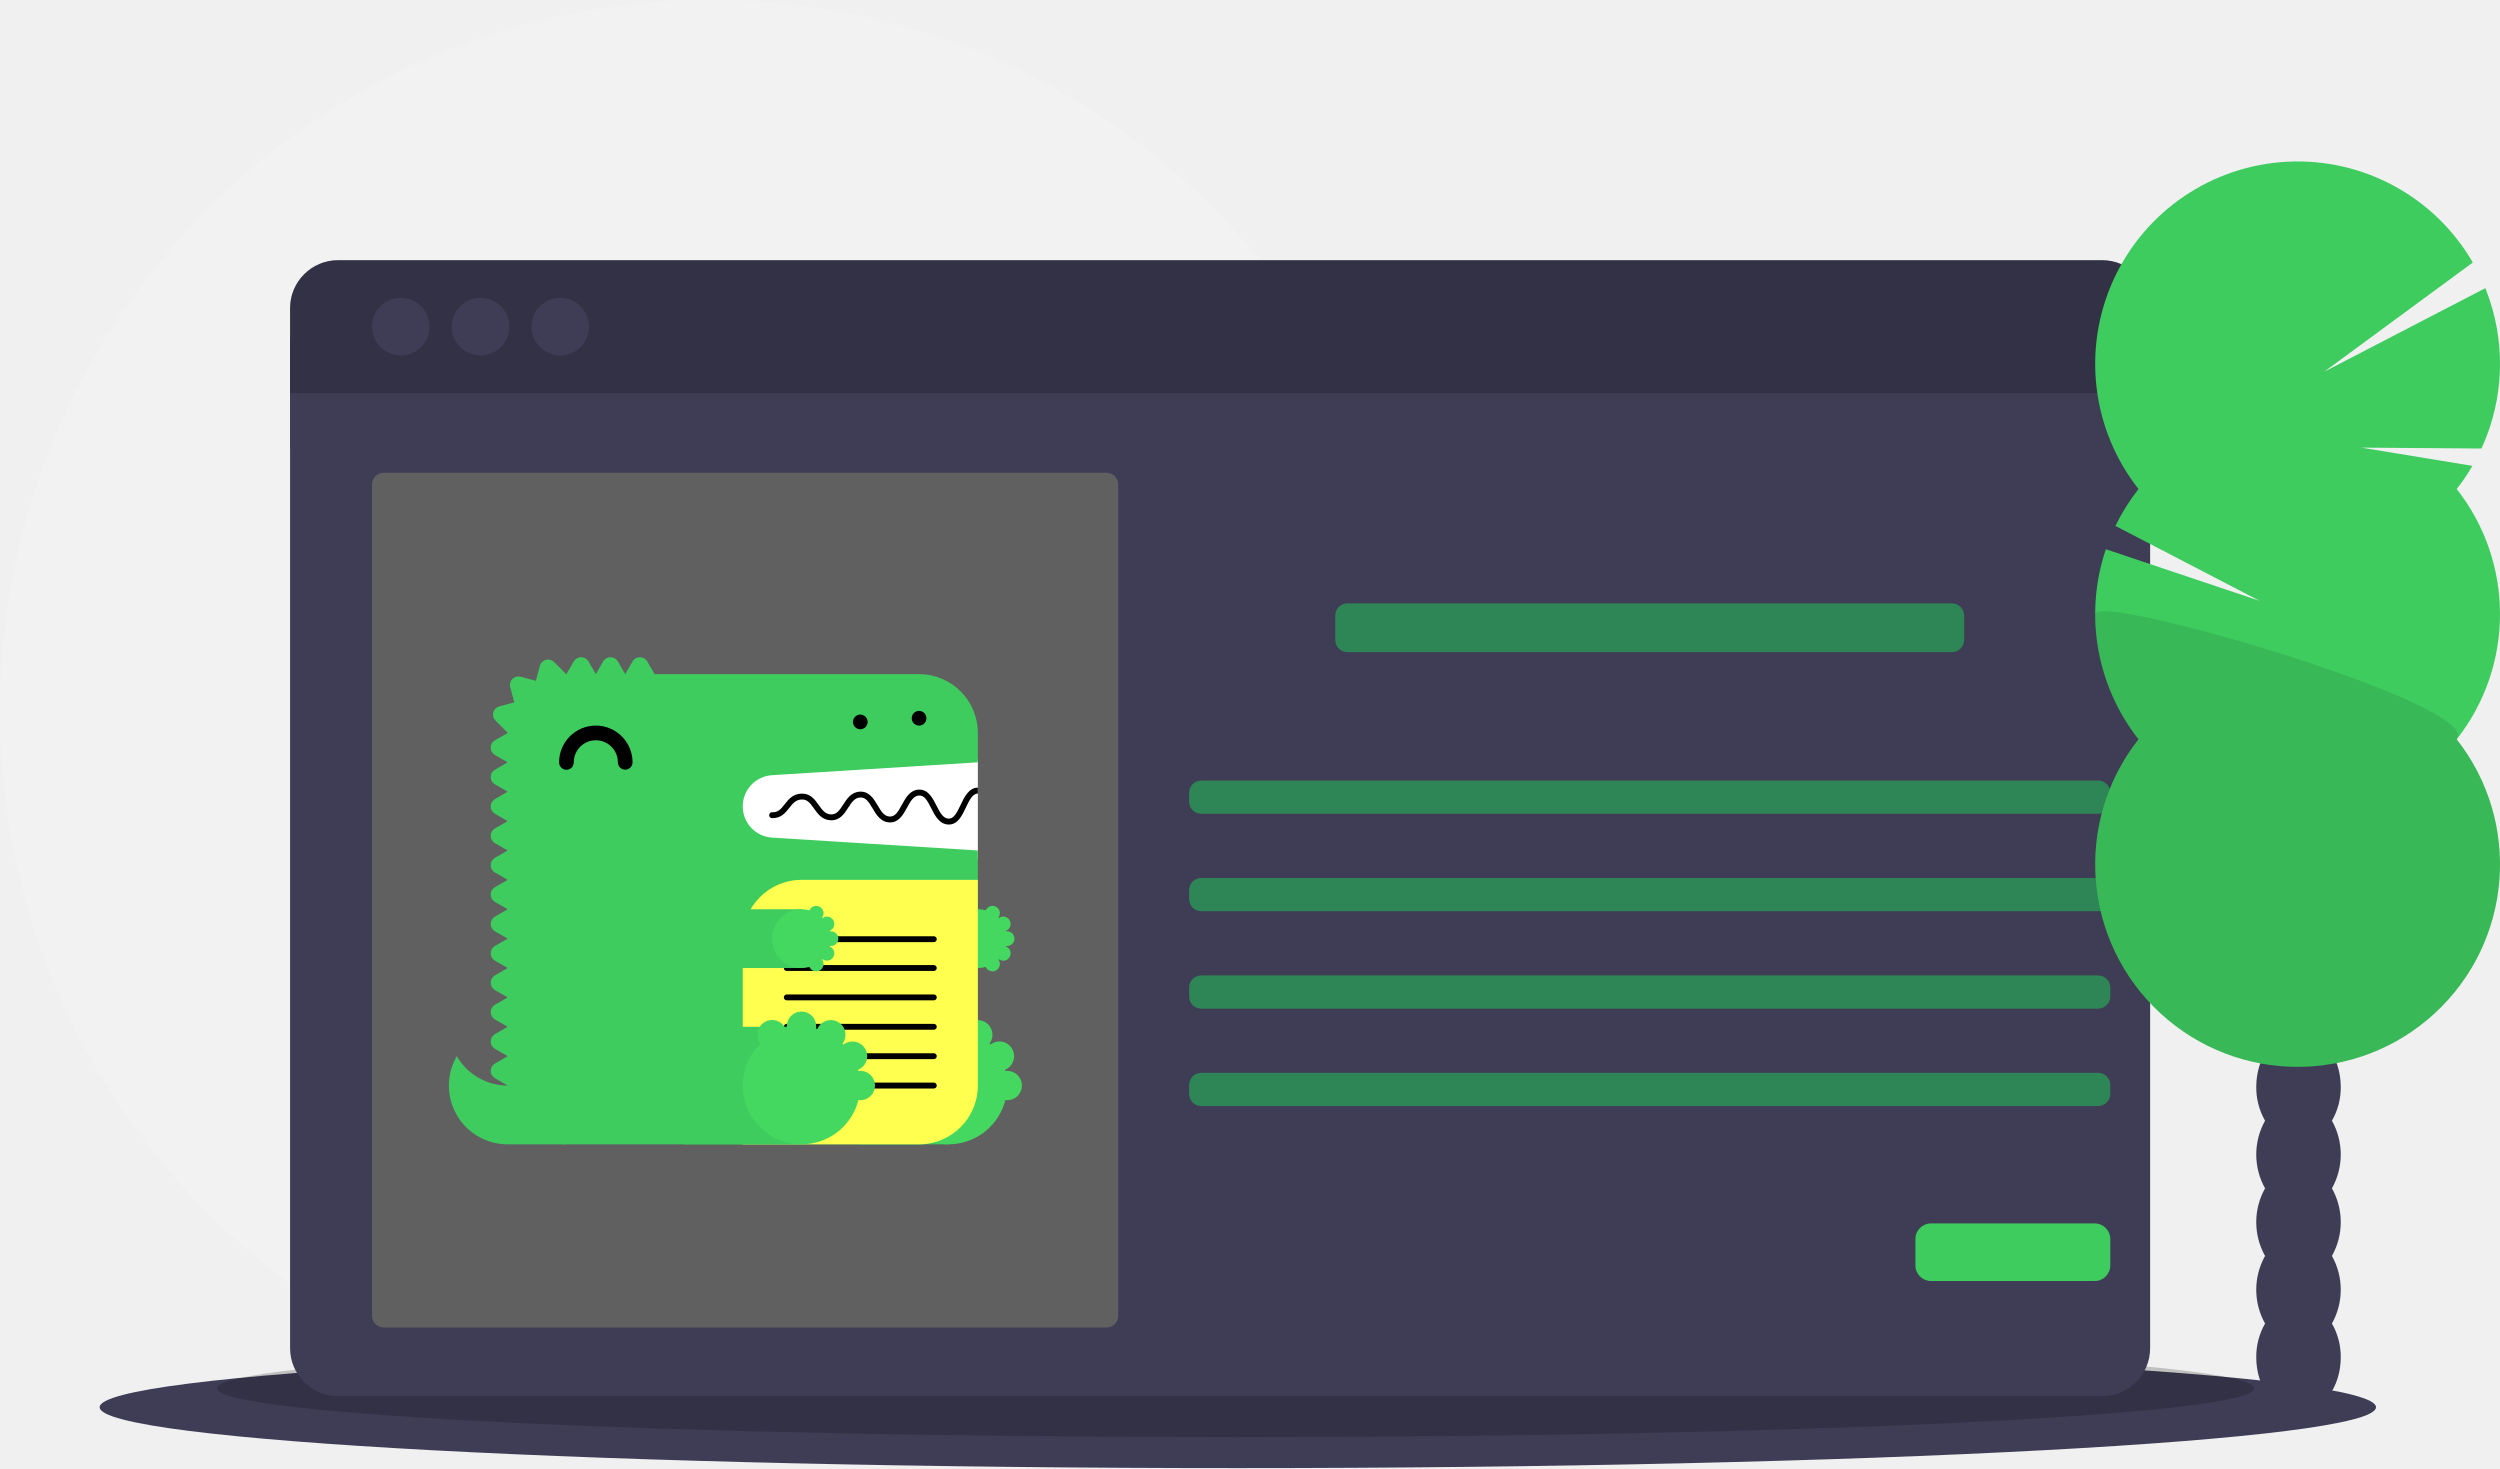
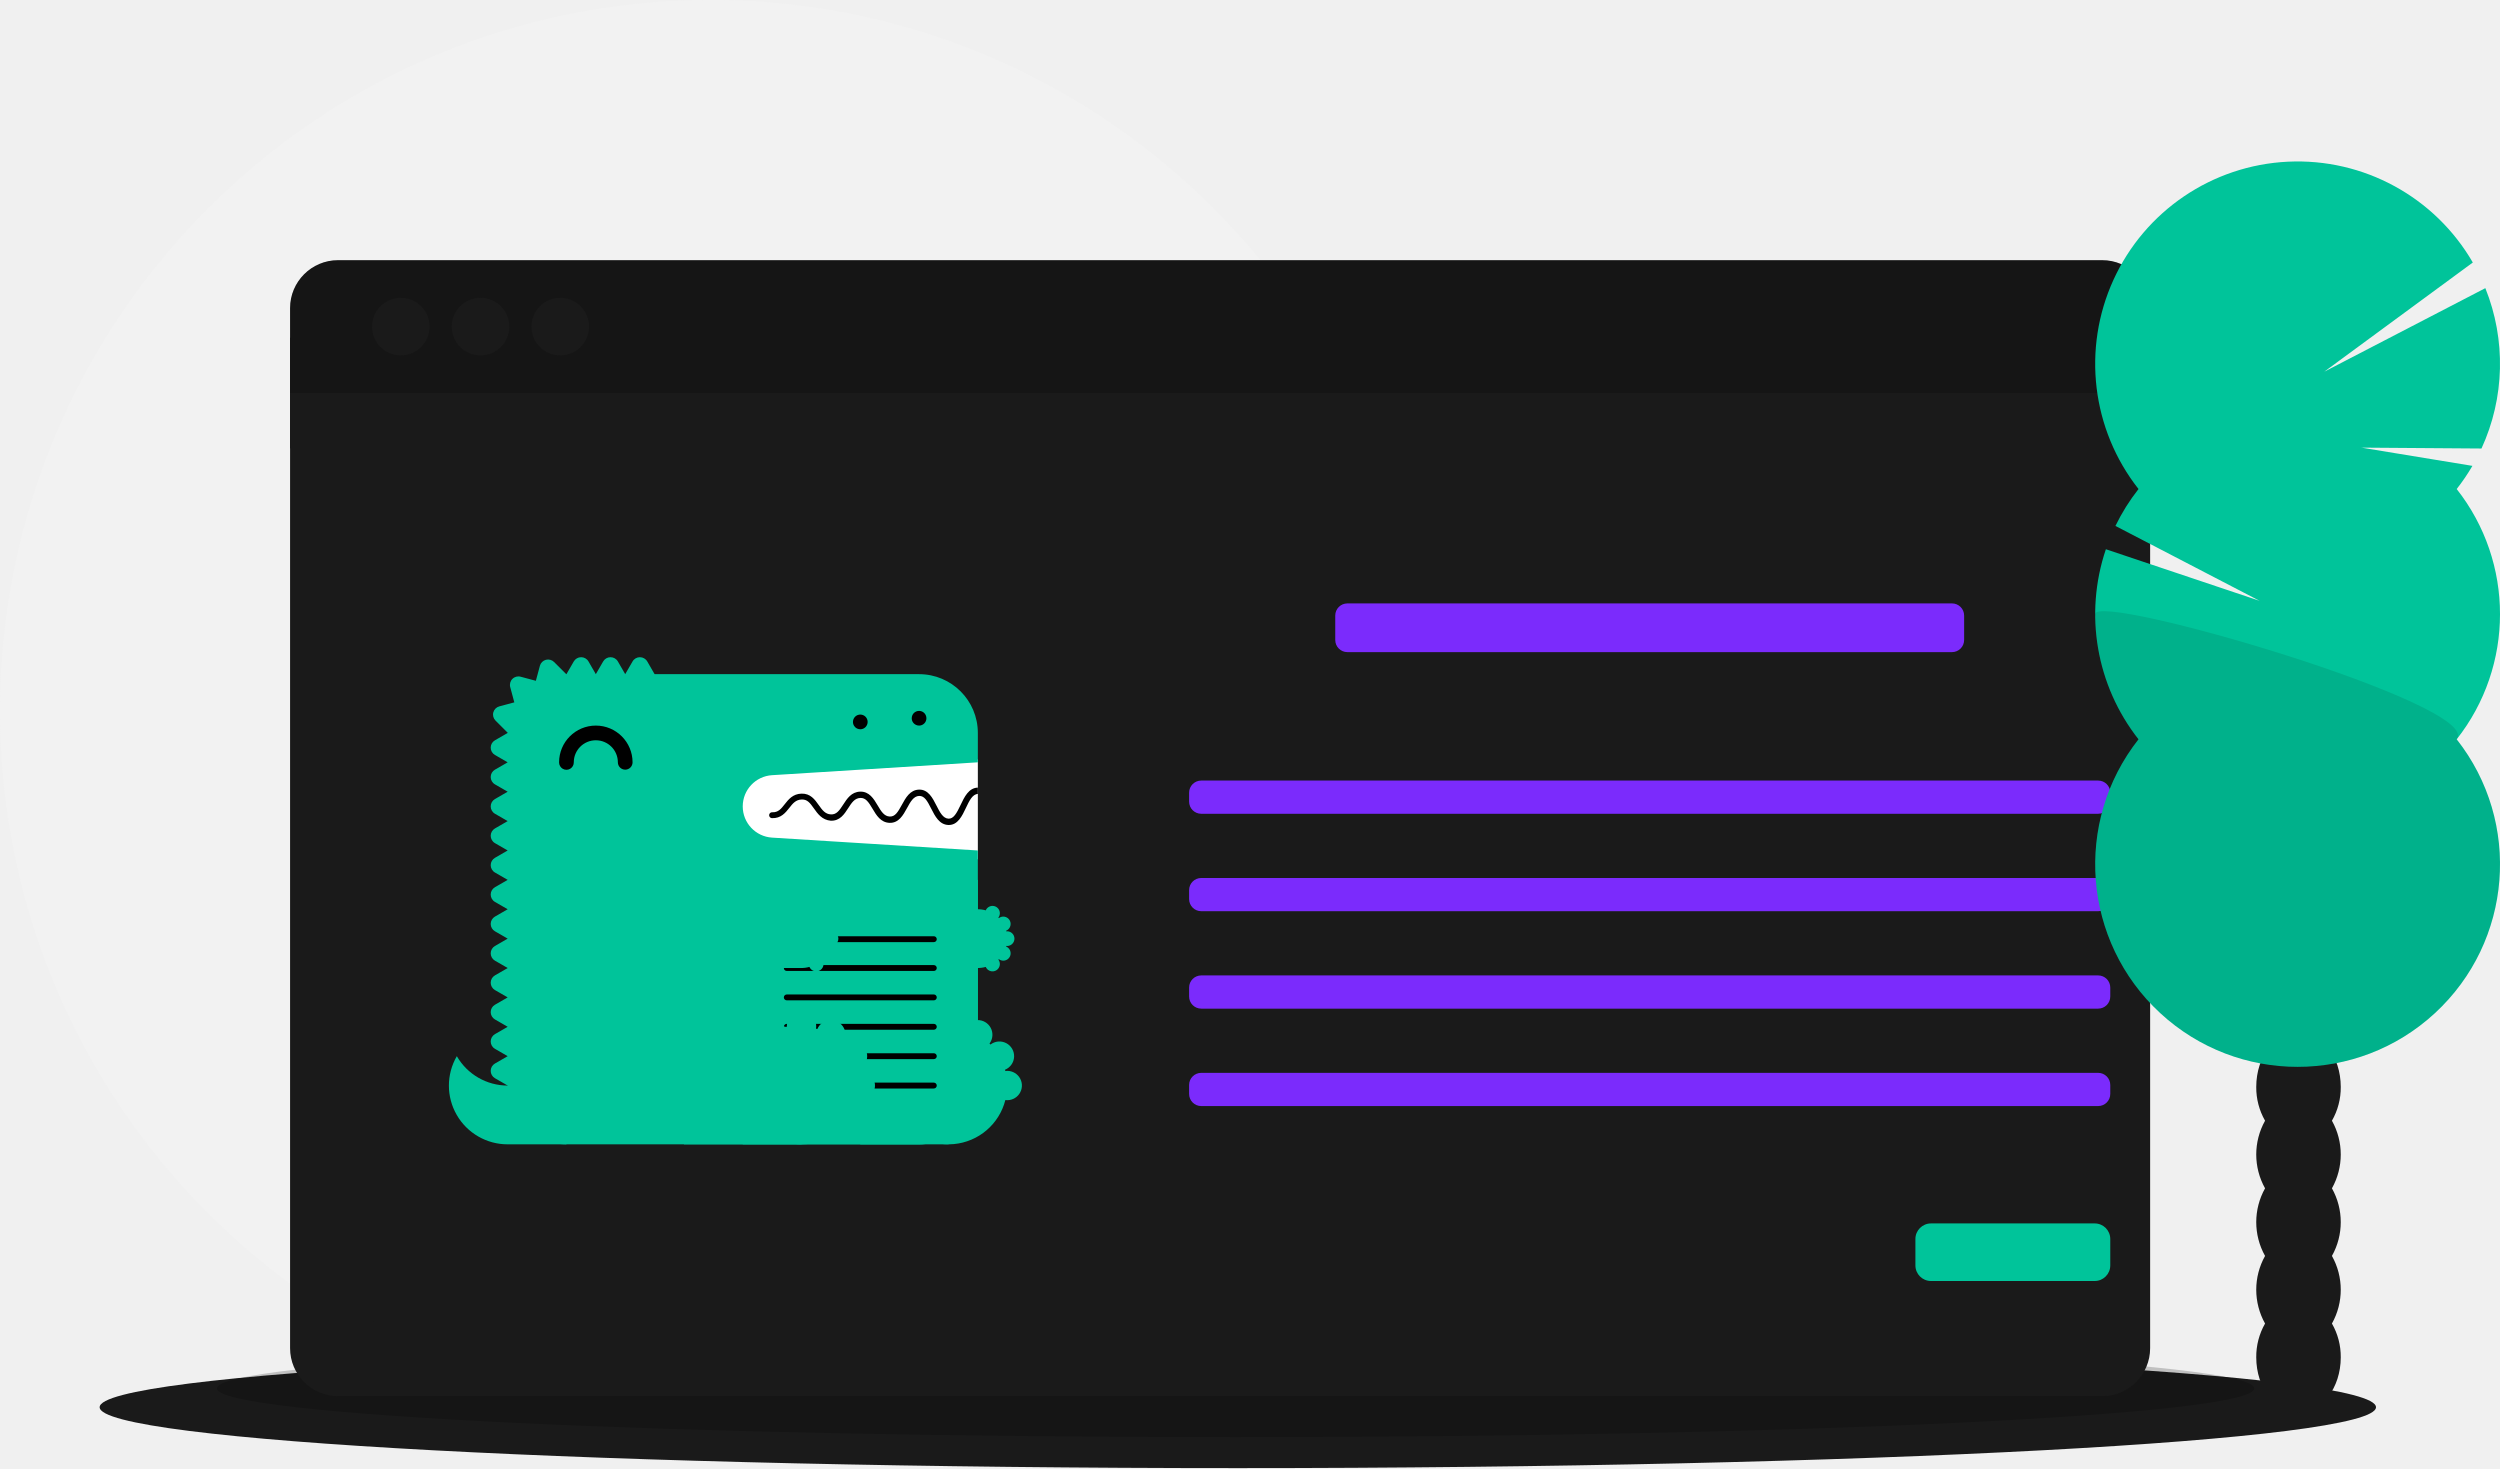
<svg xmlns="http://www.w3.org/2000/svg" width="1129" height="663" viewBox="0 0 1129 663">
  <circle cx="321" cy="321" r="321" fill="#f2f2f2" />
-   <ellipse cx="559" cy="635.5" rx="514" ry="27.5" fill="#3f3d56" />
+   <ellipse cx="559" cy="635.5" rx="514" ry="27.5" fill="#1A1A1A" />
  <ellipse cx="558" cy="627" rx="460" ry="22" opacity="0.2" />
-   <rect x="131" y="152.5" width="840" height="50" fill="#3f3d56" />
-   <path d="M166.5,727.33A21.67,21.67,0,0,0,188.17,749H984.83A21.67,21.67,0,0,0,1006.5,727.33V296h-840Z" transform="translate(-35.5 -118.5)" fill="#3f3d56" />
-   <path d="M984.83,236H188.17A21.67,21.67,0,0,0,166.5,257.67V296h840V257.67A21.67,21.67,0,0,0,984.83,236Z" transform="translate(-35.5 -118.5)" fill="#3f3d56" />
+   <rect x="131" y="152.5" width="840" height="50" fill="#1A1A1A" />
+   <path d="M166.5,727.33A21.67,21.67,0,0,0,188.17,749H984.83A21.67,21.67,0,0,0,1006.5,727.33V296h-840Z" transform="translate(-35.5 -118.5)" fill="#1A1A1A" />
+   <path d="M984.83,236H188.17A21.67,21.67,0,0,0,166.5,257.67V296h840V257.67A21.67,21.67,0,0,0,984.83,236Z" transform="translate(-35.5 -118.5)" fill="#1A1A1A" />
  <path d="M984.83,236H188.17A21.67,21.67,0,0,0,166.5,257.67V296h840V257.67A21.67,21.67,0,0,0,984.83,236Z" transform="translate(-35.5 -118.5)" opacity="0.2" />
-   <circle cx="181" cy="147.5" r="13" fill="#3f3d56" />
-   <circle cx="217" cy="147.5" r="13" fill="#3f3d56" />
-   <circle cx="253" cy="147.5" r="13" fill="#3f3d56" />
-   <rect x="168" y="213.5" width="337" height="386" rx="5.335" fill="#606060" />
-   <rect x="603" y="272.5" width="284" height="22" rx="5.476" fill="#2e8555" />
-   <rect x="537" y="352.5" width="416" height="15" rx="5.476" fill="#2e8555" />
-   <rect x="537" y="396.5" width="416" height="15" rx="5.476" fill="#2e8555" />
-   <rect x="537" y="440.5" width="416" height="15" rx="5.476" fill="#2e8555" />
-   <rect x="537" y="484.5" width="416" height="15" rx="5.476" fill="#2e8555" />
-   <rect x="865" y="552.5" width="88" height="26" rx="7.028" fill="#3ecc5f" />
-   <path d="M1088.603,624.616a30.114,30.114,0,0,0,3.983-15.266c0-13.797-8.544-24.981-19.083-24.981s-19.083,11.184-19.083,24.981a30.114,30.114,0,0,0,3.983,15.266,31.248,31.248,0,0,0,0,30.532,31.248,31.248,0,0,0,0,30.532,31.248,31.248,0,0,0,0,30.532,30.114,30.114,0,0,0-3.983,15.266c0,13.797,8.544,24.981,19.083,24.981s19.083-11.184,19.083-24.981a30.114,30.114,0,0,0-3.983-15.266,31.248,31.248,0,0,0,0-30.532,31.248,31.248,0,0,0,0-30.532,31.248,31.248,0,0,0,0-30.532Z" transform="translate(-35.5 -118.5)" fill="#3f3d56" />
-   <ellipse cx="1038.003" cy="460.318" rx="19.083" ry="24.981" fill="#3f3d56" />
-   <ellipse cx="1038.003" cy="429.786" rx="19.083" ry="24.981" fill="#3f3d56" />
-   <path d="M1144.939,339.345a91.611,91.611,0,0,0,7.107-10.461l-50.141-8.235,54.229.403a91.566,91.566,0,0,0,1.746-72.426l-72.754,37.741,67.097-49.321a91.413,91.413,0,1,0-150.971,102.298,91.458,91.458,0,0,0-10.425,16.669l65.087,33.814-69.4-23.292a91.46,91.46,0,0,0,14.738,85.837,91.406,91.406,0,1,0,143.689,0,91.418,91.418,0,0,0,0-113.029Z" transform="translate(-35.5 -118.5)" fill="#3ecc5f" fill-rule="evenodd" />
+   <circle cx="181" cy="147.5" r="13" fill="#1A1A1A" />
+   <circle cx="217" cy="147.5" r="13" fill="#1A1A1A" />
+   <circle cx="253" cy="147.5" r="13" fill="#1A1A1A" />
+   <rect x="168" y="213.5" width="337" height="386" rx="5.335" fill="#1A1A1A" />
+   <rect x="603" y="272.5" width="284" height="22" rx="5.476" fill="#7B2BFC" />
+   <rect x="537" y="352.5" width="416" height="15" rx="5.476" fill="#7B2BFC" />
+   <rect x="537" y="396.5" width="416" height="15" rx="5.476" fill="#7B2BFC" />
+   <rect x="537" y="440.5" width="416" height="15" rx="5.476" fill="#7B2BFC" />
+   <rect x="537" y="484.5" width="416" height="15" rx="5.476" fill="#7B2BFC" />
+   <rect x="865" y="552.5" width="88" height="26" rx="7.028" fill="#00C49A" />
+   <path d="M1088.603,624.616a30.114,30.114,0,0,0,3.983-15.266c0-13.797-8.544-24.981-19.083-24.981s-19.083,11.184-19.083,24.981a30.114,30.114,0,0,0,3.983,15.266,31.248,31.248,0,0,0,0,30.532,31.248,31.248,0,0,0,0,30.532,31.248,31.248,0,0,0,0,30.532,30.114,30.114,0,0,0-3.983,15.266c0,13.797,8.544,24.981,19.083,24.981s19.083-11.184,19.083-24.981a30.114,30.114,0,0,0-3.983-15.266,31.248,31.248,0,0,0,0-30.532,31.248,31.248,0,0,0,0-30.532,31.248,31.248,0,0,0,0-30.532Z" transform="translate(-35.5 -118.5)" fill="#1A1A1A" />
+   <ellipse cx="1038.003" cy="460.318" rx="19.083" ry="24.981" fill="#1A1A1A" />
+   <ellipse cx="1038.003" cy="429.786" rx="19.083" ry="24.981" fill="#1A1A1A" />
+   <path d="M1144.939,339.345a91.611,91.611,0,0,0,7.107-10.461l-50.141-8.235,54.229.403a91.566,91.566,0,0,0,1.746-72.426l-72.754,37.741,67.097-49.321a91.413,91.413,0,1,0-150.971,102.298,91.458,91.458,0,0,0-10.425,16.669l65.087,33.814-69.4-23.292a91.46,91.46,0,0,0,14.738,85.837,91.406,91.406,0,1,0,143.689,0,91.418,91.418,0,0,0,0-113.029Z" transform="translate(-35.5 -118.5)" fill="#00C49A" fill-rule="evenodd" />
  <path d="M981.688,395.859a91.013,91.013,0,0,0,19.561,56.514,91.406,91.406,0,1,0,143.689,0C1157.19,436.821,981.688,385.6,981.688,395.859Z" transform="translate(-35.5 -118.5)" opacity="0.1" />
  <path d="M365.62,461.436H477.094v45.12H365.62Z" transform="translate(-35.5 -118.5)" fill="#fff" fill-rule="evenodd" />
-   <path d="M264.763,608.741a26.509,26.509,0,0,1-22.962-13.271,26.51,26.51,0,0,0,22.962,39.812H291.304V608.741Z" transform="translate(-35.5 -118.5)" fill="#3ecc5f" fill-rule="evenodd" />
-   <path d="M384.172,468.571l92.922-5.807V449.493a26.541,26.541,0,0,0-26.541-26.541H331.116l-3.318-5.746a3.83,3.83,0,0,0-6.635,0l-3.318,5.746-3.318-5.746a3.83,3.83,0,0,0-6.635,0l-3.318,5.746L301.257,417.205a3.83,3.83,0,0,0-6.635,0L291.304,422.951c-.029,0-.056.004-.086.004l-5.497-5.495a3.829,3.829,0,0,0-6.407,1.717l-1.817,6.773L270.607,424.103a3.83,3.83,0,0,0-4.691,4.693l1.845,6.891-6.771,1.814a3.832,3.832,0,0,0-1.72,6.41l5.497,5.497c0,.028-.004.056-.004.085l-5.746,3.318a3.83,3.83,0,0,0,0,6.635l5.746,3.318L259.016,466.081a3.83,3.83,0,0,0,0,6.635l5.746,3.318-5.746,3.318a3.83,3.83,0,0,0,0,6.635l5.746,3.318-5.746,3.318a3.83,3.83,0,0,0,0,6.635l5.746,3.318-5.746,3.318a3.83,3.83,0,0,0,0,6.635l5.746,3.318-5.746,3.318a3.83,3.83,0,0,0,0,6.635l5.746,3.318-5.746,3.318a3.83,3.83,0,0,0,0,6.635l5.746,3.318-5.746,3.318a3.83,3.83,0,0,0,0,6.635l5.746,3.318L259.016,558.976a3.83,3.83,0,0,0,0,6.635l5.746,3.318-5.746,3.318a3.83,3.83,0,0,0,0,6.635l5.746,3.318-5.746,3.318a3.83,3.83,0,0,0,0,6.635l5.746,3.318-5.746,3.318a3.83,3.83,0,0,0,0,6.635l5.746,3.318A26.541,26.541,0,0,0,291.304,635.283H450.553A26.541,26.541,0,0,0,477.094,608.741V502.575l-92.922-5.807a14.126,14.126,0,0,1,0-28.198" transform="translate(-35.5 -118.5)" fill="#3ecc5f" fill-rule="evenodd" />
-   <path d="M424.011,635.283h39.812V582.2H424.011Z" transform="translate(-35.5 -118.5)" fill="#3ecc5f" fill-rule="evenodd" />
-   <path d="M490.365,602.106a6.602,6.602,0,0,0-.848.085c-.05-.199-.098-.399-.154-.599A6.627,6.627,0,1,0,482.806,590.21q-.22-.225-.445-.446a6.624,6.624,0,1,0-11.397-6.564c-.196-.056-.394-.102-.591-.153a6.64,6.64,0,1,0-13.101,0c-.196.05-.394.097-.591.153a6.628,6.628,0,1,0-11.397,6.564,26.528,26.528,0,1,0,44.231,25.528,6.621,6.621,0,1,0,.848-13.186" transform="translate(-35.5 -118.5)" fill="#44d860" fill-rule="evenodd" />
-   <path d="M437.282,555.658H477.094V529.117H437.282Z" transform="translate(-35.5 -118.5)" fill="#3ecc5f" fill-rule="evenodd" />
-   <path d="M490.365,545.705a3.318,3.318,0,0,0,0-6.635,3.411,3.411,0,0,0-.423.042c-.027-.1-.049-.199-.077-.299a3.319,3.319,0,0,0-1.278-6.379,3.282,3.282,0,0,0-2.001.687q-.109-.113-.223-.223a3.282,3.282,0,0,0,.671-1.983,3.318,3.318,0,0,0-6.37-1.299,13.271,13.271,0,1,0,0,25.541,3.318,3.318,0,0,0,6.37-1.299,3.282,3.282,0,0,0-.671-1.983q.113-.109.223-.223a3.282,3.282,0,0,0,2.001.687,3.318,3.318,0,0,0,1.278-6.379c.028-.098.05-.199.077-.299a3.413,3.413,0,0,0,.423.042" transform="translate(-35.5 -118.5)" fill="#44d860" fill-rule="evenodd" />
+   <path d="M264.763,608.741a26.509,26.509,0,0,1-22.962-13.271,26.51,26.51,0,0,0,22.962,39.812H291.304V608.741Z" transform="translate(-35.5 -118.5)" fill="#00C49A" fill-rule="evenodd" />
+   <path d="M384.172,468.571l92.922-5.807V449.493a26.541,26.541,0,0,0-26.541-26.541H331.116l-3.318-5.746a3.83,3.83,0,0,0-6.635,0l-3.318,5.746-3.318-5.746a3.83,3.83,0,0,0-6.635,0l-3.318,5.746L301.257,417.205a3.83,3.83,0,0,0-6.635,0L291.304,422.951c-.029,0-.056.004-.086.004l-5.497-5.495a3.829,3.829,0,0,0-6.407,1.717l-1.817,6.773L270.607,424.103a3.83,3.83,0,0,0-4.691,4.693l1.845,6.891-6.771,1.814a3.832,3.832,0,0,0-1.72,6.41l5.497,5.497c0,.028-.004.056-.004.085l-5.746,3.318a3.83,3.83,0,0,0,0,6.635l5.746,3.318L259.016,466.081a3.83,3.83,0,0,0,0,6.635l5.746,3.318-5.746,3.318a3.83,3.83,0,0,0,0,6.635l5.746,3.318-5.746,3.318a3.83,3.83,0,0,0,0,6.635l5.746,3.318-5.746,3.318a3.83,3.83,0,0,0,0,6.635l5.746,3.318-5.746,3.318a3.83,3.83,0,0,0,0,6.635l5.746,3.318-5.746,3.318a3.83,3.83,0,0,0,0,6.635l5.746,3.318-5.746,3.318a3.83,3.83,0,0,0,0,6.635l5.746,3.318L259.016,558.976a3.83,3.83,0,0,0,0,6.635l5.746,3.318-5.746,3.318a3.83,3.83,0,0,0,0,6.635l5.746,3.318-5.746,3.318a3.83,3.83,0,0,0,0,6.635l5.746,3.318-5.746,3.318a3.83,3.83,0,0,0,0,6.635l5.746,3.318A26.541,26.541,0,0,0,291.304,635.283H450.553A26.541,26.541,0,0,0,477.094,608.741V502.575l-92.922-5.807a14.126,14.126,0,0,1,0-28.198" transform="translate(-35.5 -118.5)" fill="#00C49A" fill-rule="evenodd" />
+   <path d="M424.011,635.283h39.812V582.2H424.011Z" transform="translate(-35.5 -118.5)" fill="#00C49A" fill-rule="evenodd" />
+   <path d="M490.365,602.106a6.602,6.602,0,0,0-.848.085c-.05-.199-.098-.399-.154-.599A6.627,6.627,0,1,0,482.806,590.21q-.22-.225-.445-.446a6.624,6.624,0,1,0-11.397-6.564c-.196-.056-.394-.102-.591-.153a6.64,6.64,0,1,0-13.101,0c-.196.05-.394.097-.591.153a6.628,6.628,0,1,0-11.397,6.564,26.528,26.528,0,1,0,44.231,25.528,6.621,6.621,0,1,0,.848-13.186" transform="translate(-35.5 -118.5)" fill="#00C49A" fill-rule="evenodd" />
+   <path d="M437.282,555.658H477.094V529.117H437.282Z" transform="translate(-35.5 -118.5)" fill="#00C49A" fill-rule="evenodd" />
+   <path d="M490.365,545.705a3.318,3.318,0,0,0,0-6.635,3.411,3.411,0,0,0-.423.042c-.027-.1-.049-.199-.077-.299a3.319,3.319,0,0,0-1.278-6.379,3.282,3.282,0,0,0-2.001.687q-.109-.113-.223-.223a3.282,3.282,0,0,0,.671-1.983,3.318,3.318,0,0,0-6.37-1.299,13.271,13.271,0,1,0,0,25.541,3.318,3.318,0,0,0,6.37-1.299,3.282,3.282,0,0,0-.671-1.983q.113-.109.223-.223a3.282,3.282,0,0,0,2.001.687,3.318,3.318,0,0,0,1.278-6.379c.028-.098.05-.199.077-.299a3.413,3.413,0,0,0,.423.042" transform="translate(-35.5 -118.5)" fill="#00C49A" fill-rule="evenodd" />
  <path d="M317.845,466.081a3.318,3.318,0,0,1-3.318-3.318,9.953,9.953,0,1,0-19.906,0,3.318,3.318,0,1,1-6.635,0,16.588,16.588,0,1,1,33.177,0,3.318,3.318,0,0,1-3.318,3.318" transform="translate(-35.5 -118.5)" fill-rule="evenodd" />
-   <path d="M370.928,635.283h79.624A26.541,26.541,0,0,0,477.094,608.741v-92.895H397.47a26.541,26.541,0,0,0-26.541,26.541Z" transform="translate(-35.5 -118.5)" fill="#ffff50" fill-rule="evenodd" />
-   <path d="M457.214,556.985H390.808a1.327,1.327,0,0,1,0-2.654h66.407a1.327,1.327,0,0,1,0,2.654m0,26.541H390.808a1.327,1.327,0,1,1,0-2.654h66.407a1.327,1.327,0,0,1,0,2.654m0,26.541H390.808a1.327,1.327,0,1,1,0-2.654h66.407a1.327,1.327,0,0,1,0,2.654m0-66.107H390.808a1.327,1.327,0,0,1,0-2.654h66.407a1.327,1.327,0,0,1,0,2.654m0,26.295H390.808a1.327,1.327,0,0,1,0-2.654h66.407a1.327,1.327,0,0,1,0,2.654m0,26.541H390.808a1.327,1.327,0,0,1,0-2.654h66.407a1.327,1.327,0,0,1,0,2.654M477.094,474.191c-.016,0-.029-.008-.045-.007-4.101.139-6.041,4.241-7.753,7.86-1.786,3.782-3.168,6.241-5.432,6.167-2.507-.09-3.94-2.922-5.458-5.919-1.744-3.442-3.734-7.347-7.913-7.201-4.042.138-5.989,3.708-7.706,6.857-1.827,3.355-3.071,5.395-5.469,5.3-2.557-.093-3.916-2.395-5.489-5.06-1.753-2.967-3.78-6.304-7.878-6.189-3.973.137-5.925,3.165-7.648,5.839-1.822,2.827-3.099,4.549-5.527,4.447-2.618-.093-3.971-2.004-5.535-4.216-1.757-2.486-3.737-5.299-7.823-5.162-3.886.133-5.838,2.614-7.559,4.801-1.635,2.076-2.912,3.718-5.612,3.615a1.328,1.328,0,1,0-.096,2.654c4.004.134,6.032-2.389,7.793-4.628,1.562-1.985,2.91-3.699,5.564-3.789,2.556-.109,3.754,1.48,5.567,4.041,1.721,2.434,3.675,5.194,7.605,5.336,4.118.138,6.099-2.939,7.854-5.663,1.569-2.434,2.922-4.535,5.507-4.624,2.379-.089,3.675,1.792,5.501,4.885,1.721,2.916,3.671,6.219,7.68,6.365,4.147.143,6.15-3.477,7.895-6.682,1.512-2.771,2.938-5.388,5.466-5.476,2.379-.056,3.62,2.117,5.456,5.746,1.715,3.388,3.659,7.226,7.73,7.373l.224.004c4.066,0,5.996-4.081,7.704-7.689,1.512-3.198,2.942-6.211,5.397-6.334Z" transform="translate(-35.5 -118.5)" fill-rule="evenodd" />
-   <path d="M344.387,635.283h53.083V582.2H344.387Z" transform="translate(-35.5 -118.5)" fill="#3ecc5f" fill-rule="evenodd" />
-   <path d="M424.011,602.106a6.602,6.602,0,0,0-.848.085c-.05-.199-.098-.399-.154-.599A6.627,6.627,0,1,0,416.452,590.21q-.22-.225-.445-.446a6.624,6.624,0,1,0-11.397-6.564c-.196-.056-.394-.102-.591-.153a6.64,6.64,0,1,0-13.101,0c-.196.05-.394.097-.591.153a6.628,6.628,0,1,0-11.397,6.564,26.528,26.528,0,1,0,44.231,25.528,6.621,6.621,0,1,0,.848-13.186" transform="translate(-35.5 -118.5)" fill="#44d860" fill-rule="evenodd" />
-   <path d="M344.387,555.658h53.083V529.117H344.387Z" transform="translate(-35.5 -118.5)" fill="#3ecc5f" fill-rule="evenodd" />
-   <path d="M410.74,545.705a3.318,3.318,0,1,0,0-6.635,3.411,3.411,0,0,0-.423.042c-.027-.1-.049-.199-.077-.299a3.319,3.319,0,0,0-1.278-6.379,3.282,3.282,0,0,0-2.001.687q-.109-.113-.223-.223a3.282,3.282,0,0,0,.671-1.983,3.318,3.318,0,0,0-6.37-1.299,13.271,13.271,0,1,0,0,25.541,3.318,3.318,0,0,0,6.37-1.299,3.282,3.282,0,0,0-.671-1.983q.113-.109.223-.223a3.282,3.282,0,0,0,2.001.687,3.318,3.318,0,0,0,1.278-6.379c.028-.098.05-.199.077-.299a3.413,3.413,0,0,0,.423.042" transform="translate(-35.5 -118.5)" fill="#44d860" fill-rule="evenodd" />
+   <path d="M370.928,635.283h79.624A26.541,26.541,0,0,0,477.094,608.741v-92.895H397.47a26.541,26.541,0,0,0-26.541,26.541Z" transform="translate(-35.5 -118.5)" fill="#00C49A" fill-rule="evenodd" />
+   <path d="M457.214,556.985H390.808a1.327,1.327,0,0,1,0-2.654h66.407a1.327,1.327,0,0,1,0,2.654m0,26.541H390.808a1.327,1.327,0,1,1,0-2.654h66.407a1.327,1.327,0,0,1,0,2.654m0,26.541H390.808a1.327,1.327,0,1,1,0-2.654h66.407a1.327,1.327,0,0,1,0,2.654m0-66.107H390.808a1.327,1.327,0,0,1,0-2.654h66.407a1.327,1.327,0,0,1,0,2.654m0,26.295H390.808a1.327,1.327,0,0,1,0-2.654h66.407a1.327,1.327,0,0,1,0,2.654m0,26.541H390.808a1.327,1.327,0,0,1,0-2.654h66.407a1.327,1.327,0,0,1,0,2.654M477.094,474.191c-.016,0-.029-.008-.045-.007-4.101.139-6.041,4.241-7.753,7.86-1.786,3.782-3.168,6.241-5.432,6.167-2.507-.09-3.94-2.922-5.458-5.919-1.744-3.442-3.734-7.347-7.913-7.201-4.042.138-5.989,3.708-7.706,6.857-1.827,3.355-3.071,5.395-5.469,5.3-2.557-.093-3.916-2.395-5.489-5.06-1.753-2.967-3.78-6.304-7.878-6.189-3.973.137-5.925,3.165-7.648,5.839-1.822,2.827-3.099,4.549-5.527,4.447-2.618-.093-3.971-2.004-5.535-4.216-1.757-2.486-3.737-5.299-7.823-5.162-3.886.133-5.838,2.614-7.559,4.801-1.635,2.076-2.912,3.718-5.612,3.615a1.328,1.328,0,1,0-.096,2.654c4.004.134,6.032-2.389,7.793-4.628,1.562-1.985,2.91-3.699,5.564-3.789,2.556-.109,3.754,1.48,5.567,4.041,1.721,2.434,3.675,5.194,7.605,5.534,4.118.138,6.099-2.939,7.854-5.663,1.569-2.434,2.922-4.535,5.507-4.624,2.379-.089,3.675,1.792,5.501,4.885,1.721,2.916,3.671,6.219,7.68,6.365,4.147.143,6.15-3.477,7.895-6.682,1.512-2.771,2.938-5.388,5.466-5.476,2.379-.056,3.62,2.117,5.456,5.746,1.715,3.388,3.659,7.226,7.73,7.373l.224.004c4.066,0,5.996-4.081,7.704-7.689,1.512-3.198,2.942-6.211,5.397-6.334Z" transform="translate(-35.5 -118.5)" fill-rule="evenodd" />
+   <path d="M344.387,635.283h53.083V582.2H344.387Z" transform="translate(-35.5 -118.5)" fill="#00C49A" fill-rule="evenodd" />
+   <path d="M424.011,602.106a6.602,6.602,0,0,0-.848.085c-.05-.199-.098-.399-.154-.599A6.627,6.627,0,1,0,416.452,590.21q-.22-.225-.445-.446a6.624,6.624,0,1,0-11.397-6.564c-.196-.056-.394-.102-.591-.153a6.64,6.64,0,1,0-13.101,0c-.196.05-.394.097-.591.153a6.628,6.628,0,1,0-11.397,6.564,26.528,26.528,0,1,0,44.231,25.528,6.621,6.621,0,1,0,.848-13.186" transform="translate(-35.5 -118.5)" fill="#00C49A" fill-rule="evenodd" />
+   <path d="M344.387,555.658h53.083V529.117H344.387Z" transform="translate(-35.5 -118.5)" fill="#00C49A" fill-rule="evenodd" />
+   <path d="M410.74,545.705a3.318,3.318,0,1,0,0-6.635,3.411,3.411,0,0,0-.423.042c-.027-.1-.049-.199-.077-.299a3.319,3.319,0,0,0-1.278-6.379,3.282,3.282,0,0,0-2.001.687q-.109-.113-.223-.223a3.282,3.282,0,0,0,.671-1.983,3.318,3.318,0,0,0-6.37-1.299,13.271,13.271,0,1,0,0,25.541,3.318,3.318,0,0,0,6.37-1.299,3.282,3.282,0,0,0-.671-1.983q.113-.109.223-.223a3.282,3.282,0,0,0,2.001.687,3.318,3.318,0,0,0,1.278-6.379c.028-.098.05-.199.077-.299a3.413,3.413,0,0,0,.423.042" transform="translate(-35.5 -118.5)" fill="#00C49A" fill-rule="evenodd" />
  <path d="M424.011,447.834a3.603,3.603,0,0,1-.65-.066,3.344,3.344,0,0,1-.624-.186,3.447,3.447,0,0,1-.572-.305,5.027,5.027,0,0,1-.504-.411,3.887,3.887,0,0,1-.41-.504,3.275,3.275,0,0,1-.557-1.845,3.602,3.602,0,0,1,.066-.65,3.826,3.826,0,0,1,.184-.624,3.489,3.489,0,0,1,.307-.571,3.197,3.197,0,0,1,.914-.916,3.447,3.447,0,0,1,.572-.305,3.344,3.344,0,0,1,.624-.186,3.069,3.069,0,0,1,1.301,0,3.223,3.223,0,0,1,1.194.491,5.028,5.028,0,0,1,.504.411,4.88,4.88,0,0,1,.411.504,3.382,3.382,0,0,1,.305.571,3.478,3.478,0,0,1,.252,1.274A3.364,3.364,0,0,1,426.36,446.865a5.027,5.027,0,0,1-.504.411,3.306,3.306,0,0,1-1.845.557m26.541-1.659a3.388,3.388,0,0,1-2.35-.969,5.042,5.042,0,0,1-.41-.504,3.275,3.275,0,0,1-.557-1.845,3.387,3.387,0,0,1,.967-2.349,5.026,5.026,0,0,1,.504-.411,3.447,3.447,0,0,1,.572-.305,3.343,3.343,0,0,1,.624-.186,3.07,3.07,0,0,1,1.301,0,3.224,3.224,0,0,1,1.194.491,5.026,5.026,0,0,1,.504.411,3.388,3.388,0,0,1,.969,2.349,3.726,3.726,0,0,1-.066.65,3.374,3.374,0,0,1-.186.624,4.715,4.715,0,0,1-.305.571,4.88,4.88,0,0,1-.411.504,5.026,5.026,0,0,1-.504.411,3.305,3.305,0,0,1-1.845.557" transform="translate(-35.5 -118.5)" fill-rule="evenodd" />
</svg>
